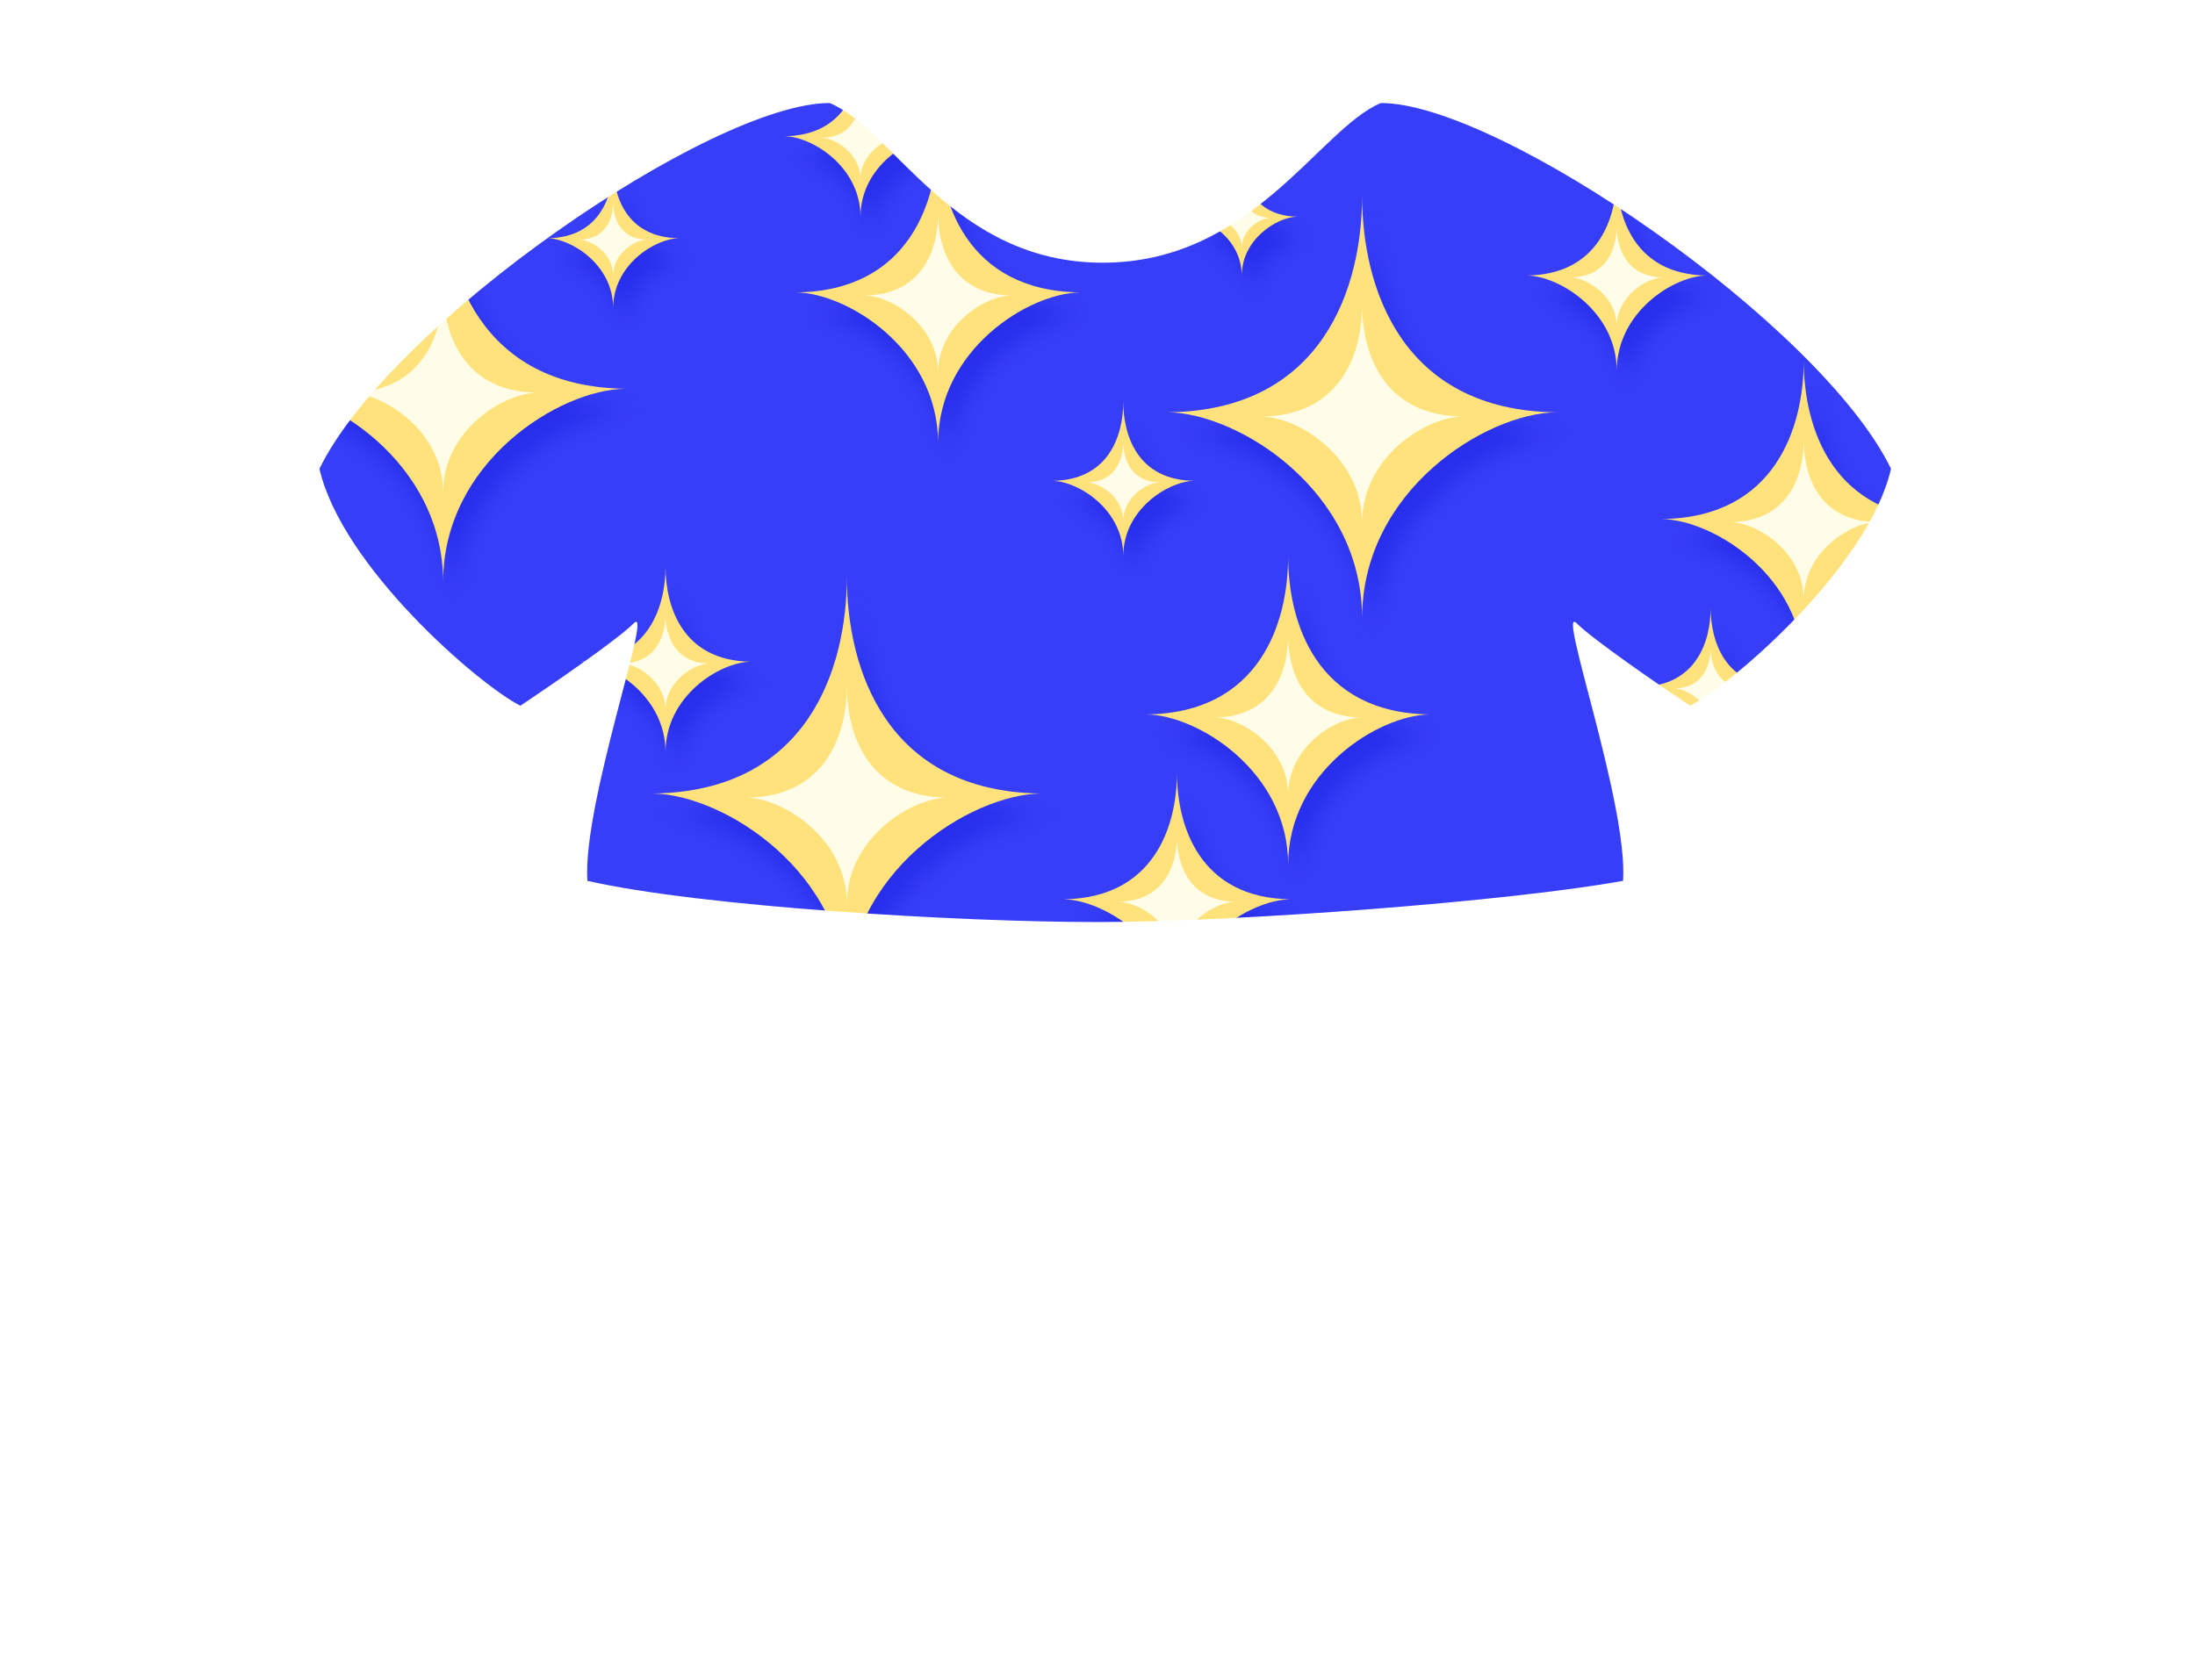
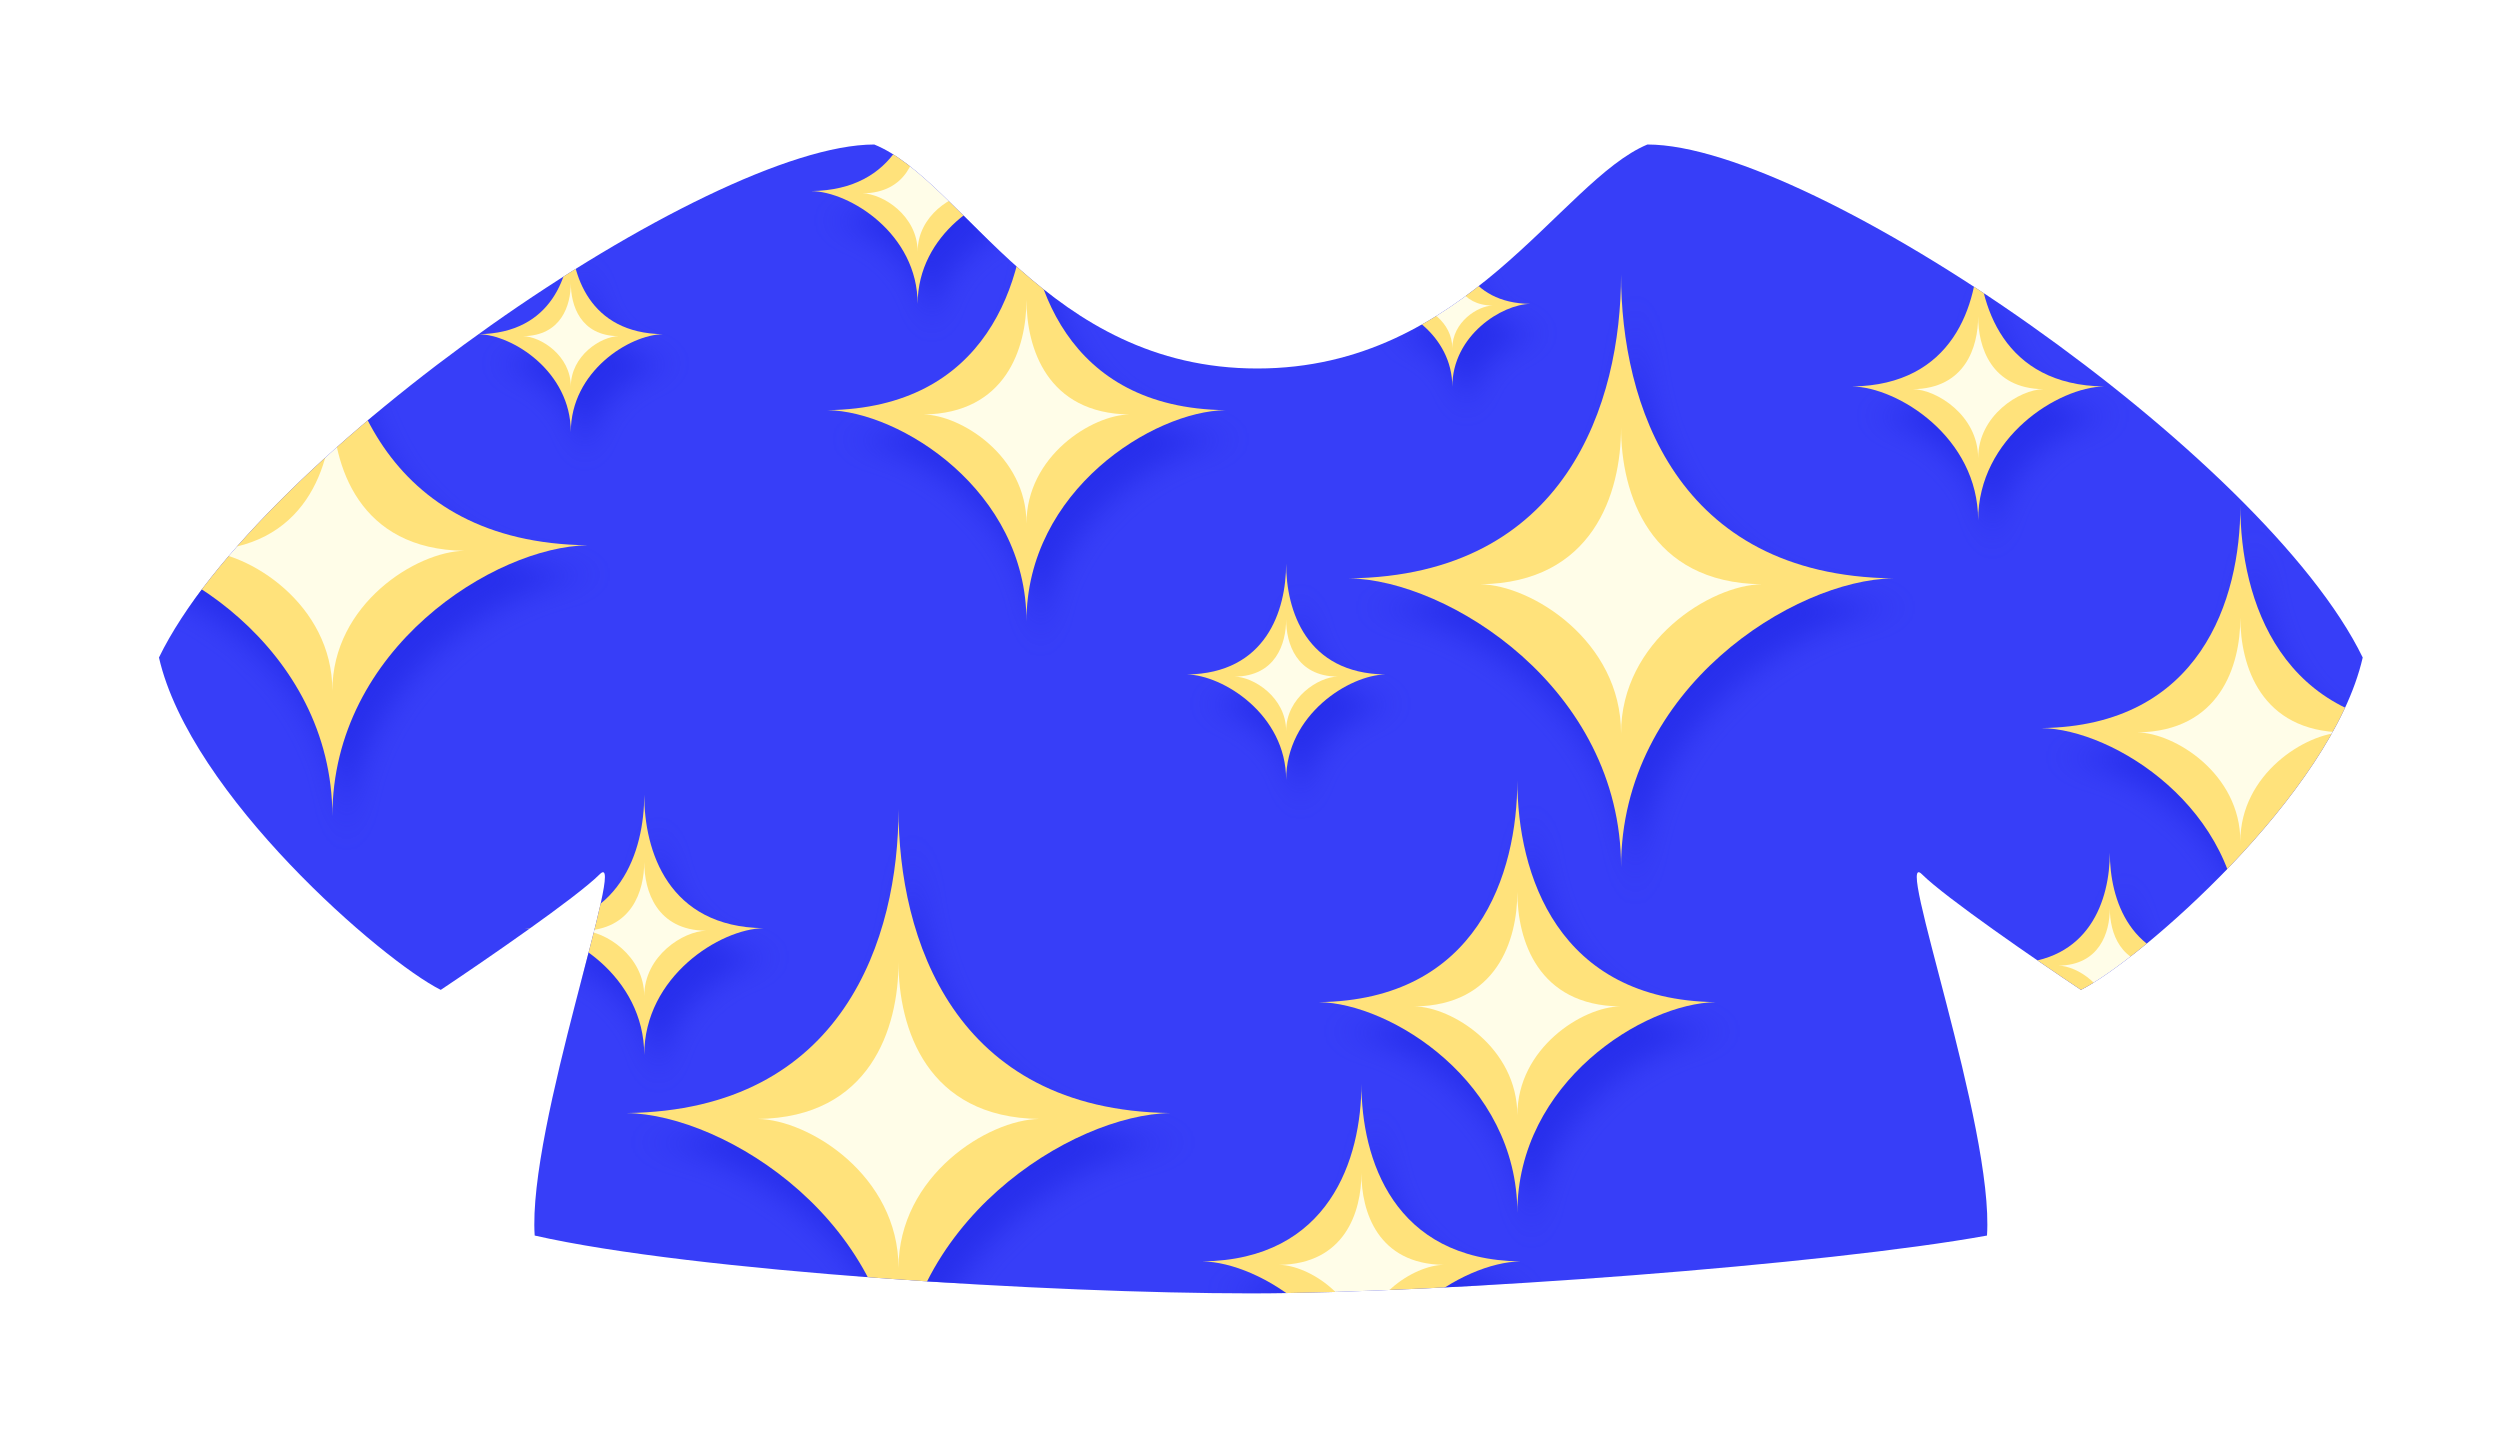
- <svg xmlns="http://www.w3.org/2000/svg" width="213" height="163" viewBox="0 0 213 163" fill="none">
-   <mask id="mask0" style="mask-type: alpha" maskUnits="userSpaceOnUse" x="31" y="10" width="153" height="80">
-     <path d="M31 45.5C37.8 31.5 69 10 80.5 10C86.667 12.5 92.5 25.5 107 25.5C121.5 25.5 128 12.5 134 10C145.5 10 176.7 31.5 183.5 45.5C181.333 55 168 66.5 164 68.5C161 66.5 154.6 62.1 153 60.5C151 58.5 158 78 157.5 85.5C146.5 87.5 120.1 89.5 106.5 89.5C92.9 89.5 68 88 57 85.5C56.5 78 63.5 58.5 61.5 60.5C59.9 62.1 53.5 66.5 50.5 68.5C46.5 66.5 33.167 55 31 45.5Z" fill="black" />
-   </mask>
-   <g mask="url(#mask0)">
+ <svg xmlns="http://www.w3.org/2000/svg" width="173" height="100" viewBox="0 0 173 100" fill="none">
+   <g clip-path="url(#clip0)" transform="translate(-20)">
    <rect width="213" height="163" fill="#373EF8" />
    <g filter="url(#filter0_d)">
      <path d="M101 77.023C101.117 77.025 101.236 77.026 101.355 77.026C101.238 77.023 101.12 77.022 101 77.023Z" fill="#FFE27B" />
      <path d="M82.177 56C82.177 64.867 78.401 76.838 63.355 77.023C70.165 77.113 82.177 84.603 82.177 97C82.177 84.603 94.19 77.113 101 77.023C85.954 76.838 82.177 64.867 82.177 56Z" fill="#FFE27B" />
      <path d="M91.913 77.431C91.974 77.432 92.035 77.433 92.097 77.433C92.036 77.431 91.975 77.431 91.913 77.431Z" fill="#FFFDE8" />
      <path d="M82.177 66.581C82.177 71.157 80.224 77.336 72.442 77.431C75.964 77.478 82.177 81.344 82.177 87.742C82.177 81.344 88.391 77.478 91.913 77.431C84.131 77.336 82.177 71.157 82.177 66.581Z" fill="#FFFDE8" />
    </g>
    <g filter="url(#filter1_d)">
      <path d="M165.61 26.743C165.664 26.743 165.719 26.744 165.774 26.744C165.72 26.742 165.665 26.742 165.61 26.743Z" fill="#FFE27B" />
      <path d="M156.887 17C156.887 21.109 155.137 26.657 148.165 26.743C151.32 26.784 156.887 30.255 156.887 36C156.887 30.255 162.454 26.784 165.61 26.743C158.637 26.657 156.887 21.109 156.887 17Z" fill="#FFE27B" />
      <path d="M161.399 26.932C161.427 26.932 161.455 26.932 161.484 26.932C161.456 26.931 161.427 26.931 161.399 26.932Z" fill="#FFFDE8" />
      <path d="M156.887 21.903C156.887 24.024 155.982 26.887 152.375 26.932C154.008 26.953 156.887 28.745 156.887 31.71C156.887 28.745 159.766 26.953 161.399 26.932C157.792 26.887 156.887 24.024 156.887 21.903Z" fill="#FFFDE8" />
    </g>
    <g filter="url(#filter2_d)">
      <path d="M138.741 69.348C138.827 69.349 138.913 69.349 139 69.349C138.915 69.347 138.828 69.347 138.741 69.348Z" fill="#FFE27B" />
      <path d="M125 54C125 60.473 122.243 69.212 111.259 69.348C116.231 69.413 125 74.881 125 83.931C125 74.881 133.769 69.413 138.741 69.348C127.757 69.212 125 60.473 125 54Z" fill="#FFE27B" />
      <path d="M132.107 69.645C132.152 69.646 132.196 69.646 132.241 69.646C132.197 69.645 132.153 69.645 132.107 69.645Z" fill="#FFFDE8" />
      <path d="M125 61.724C125 65.065 123.574 69.576 117.893 69.645C120.464 69.679 125 72.501 125 77.172C125 72.501 129.536 69.679 132.107 69.645C126.426 69.576 125 65.065 125 61.724Z" fill="#FFFDE8" />
    </g>
    <g filter="url(#filter3_d)">
      <path d="M151 40.023C151.117 40.025 151.236 40.026 151.355 40.026C151.238 40.023 151.12 40.022 151 40.023Z" fill="#FFE27B" />
      <path d="M132.177 19C132.177 27.866 128.401 39.838 113.355 40.023C120.165 40.113 132.177 47.603 132.177 60C132.177 47.603 144.19 40.113 151 40.023C135.954 39.838 132.177 27.866 132.177 19Z" fill="#FFE27B" />
      <path d="M141.913 40.431C141.974 40.432 142.035 40.433 142.097 40.433C142.036 40.431 141.975 40.431 141.913 40.431Z" fill="#FFFDE8" />
      <path d="M132.177 29.581C132.177 34.157 130.224 40.336 122.442 40.431C125.964 40.478 132.177 44.344 132.177 50.742C132.177 44.344 138.391 40.478 141.913 40.431C134.131 40.336 132.177 34.157 132.177 29.581Z" fill="#FFFDE8" />
    </g>
    <g filter="url(#filter4_d)">
      <path d="M115.87 46.674C115.913 46.674 115.957 46.675 116 46.675C115.957 46.673 115.914 46.673 115.87 46.674Z" fill="#FFE27B" />
      <path d="M109 39C109 42.236 107.622 46.606 102.13 46.674C104.615 46.706 109 49.441 109 53.965C109 49.441 113.385 46.706 115.87 46.674C110.378 46.606 109 42.236 109 39Z" fill="#FFE27B" />
      <path d="M112.554 46.823C112.576 46.823 112.598 46.823 112.621 46.823C112.599 46.823 112.576 46.822 112.554 46.823Z" fill="#FFFDE8" />
      <path d="M109 42.862C109 44.532 108.287 46.788 105.446 46.823C106.732 46.84 109 48.251 109 50.586C109 48.251 111.268 46.84 112.554 46.823C109.713 46.788 109 44.532 109 42.862Z" fill="#FFFDE8" />
    </g>
    <g filter="url(#filter5_d)">
      <path d="M172.87 66.674C172.913 66.674 172.957 66.675 173 66.675C172.957 66.674 172.914 66.673 172.87 66.674Z" fill="#FFE27B" />
      <path d="M166 59C166 62.236 164.622 66.606 159.13 66.674C161.615 66.707 166 69.441 166 73.966C166 69.441 170.385 66.707 172.87 66.674C167.378 66.606 166 62.236 166 59Z" fill="#FFE27B" />
      <path d="M169.554 66.823C169.576 66.823 169.598 66.823 169.621 66.823C169.599 66.823 169.576 66.822 169.554 66.823Z" fill="#FFFDE8" />
      <path d="M166 62.862C166 64.532 165.287 66.788 162.446 66.823C163.732 66.84 166 68.251 166 70.586C166 68.251 168.268 66.84 169.554 66.823C166.713 66.788 166 64.532 166 62.862Z" fill="#FFFDE8" />
    </g>
    <g filter="url(#filter6_d)">
      <path d="M125.898 21.029C125.932 21.03 125.966 21.03 126 21.03C125.967 21.029 125.933 21.029 125.898 21.029Z" fill="#FFE27B" />
      <path d="M120.5 15C120.5 17.543 119.417 20.976 115.102 21.029C117.055 21.055 120.5 23.203 120.5 26.759C120.5 23.203 123.945 21.055 125.898 21.029C121.583 20.976 120.5 17.543 120.5 15Z" fill="#FFE27B" />
      <path d="M123.292 21.146C123.31 21.147 123.327 21.147 123.345 21.147C123.328 21.146 123.31 21.146 123.292 21.146Z" fill="#FFFDE8" />
      <path d="M120.5 18.035C120.5 19.347 119.94 21.119 117.708 21.146C118.718 21.16 120.5 22.268 120.5 24.104C120.5 22.268 122.282 21.16 123.292 21.146C121.06 21.119 120.5 19.347 120.5 18.035Z" fill="#FFFDE8" />
    </g>
    <g filter="url(#filter7_d)">
      <path d="M125.212 87.289C125.281 87.29 125.35 87.29 125.419 87.29C125.351 87.288 125.282 87.288 125.212 87.289Z" fill="#FFE27B" />
      <path d="M114.21 75C114.21 80.183 112.002 87.18 103.208 87.289C107.188 87.341 114.21 91.719 114.21 98.966C114.21 91.719 121.231 87.341 125.212 87.289C116.417 87.18 114.21 80.183 114.21 75Z" fill="#FFE27B" />
      <path d="M119.9 87.527C119.936 87.528 119.972 87.528 120.008 87.528C119.973 87.527 119.937 87.527 119.9 87.527Z" fill="#FFFDE8" />
      <path d="M114.21 81.185C114.21 83.86 113.068 87.471 108.519 87.527C110.578 87.554 114.21 89.814 114.21 93.554C114.21 89.814 117.841 87.554 119.9 87.527C115.351 87.471 114.21 83.86 114.21 81.185Z" fill="#FFFDE8" />
    </g>
    <g filter="url(#filter8_d)">
      <path d="M60.667 37.733C60.777 37.734 60.888 37.735 61 37.735C60.89 37.732 60.779 37.731 60.667 37.733Z" fill="#FFE27B" />
      <path d="M43 18C43 26.322 39.456 37.559 25.333 37.733C31.725 37.817 43 44.847 43 56.483C43 44.847 54.275 37.817 60.667 37.733C46.544 37.559 43 26.322 43 18Z" fill="#FFE27B" />
      <path d="M52.138 38.116C52.195 38.116 52.253 38.117 52.31 38.117C52.254 38.115 52.196 38.115 52.138 38.116Z" fill="#FFFDE8" />
      <path d="M43 27.931C43 32.226 41.167 38.026 33.862 38.116C37.168 38.159 43 41.788 43 47.793C43 41.788 48.832 38.159 52.138 38.116C44.833 38.026 43 32.226 43 27.931Z" fill="#FFFDE8" />
    </g>
    <g filter="url(#filter9_d)">
      <path d="M65.88 23.126C65.919 23.126 65.96 23.126 66 23.126C65.96 23.125 65.92 23.125 65.88 23.126Z" fill="#FFE27B" />
      <path d="M59.5 16C59.5 19.005 58.22 23.063 53.12 23.126C55.429 23.156 59.5 25.695 59.5 29.897C59.5 25.695 63.571 23.156 65.88 23.126C60.78 23.063 59.5 19.005 59.5 16Z" fill="#FFE27B" />
      <path d="M62.8 23.264C62.82 23.264 62.841 23.264 62.862 23.264C62.842 23.264 62.821 23.264 62.8 23.264Z" fill="#FFFDE8" />
      <path d="M59.5 19.586C59.5 21.137 58.838 23.232 56.2 23.264C57.394 23.28 59.5 24.59 59.5 26.759C59.5 24.59 61.606 23.28 62.8 23.264C60.162 23.232 59.5 21.137 59.5 19.586Z" fill="#FFFDE8" />
    </g>
    <g filter="url(#filter10_d)">
      <path d="M72.844 64.23C72.896 64.23 72.948 64.231 73 64.231C72.949 64.229 72.897 64.229 72.844 64.23Z" fill="#FFE27B" />
      <path d="M64.581 55C64.581 58.893 62.923 64.148 56.317 64.23C59.307 64.269 64.581 67.558 64.581 73C64.581 67.558 69.854 64.269 72.844 64.23C66.239 64.148 64.581 58.893 64.581 55Z" fill="#FFE27B" />
      <path d="M68.855 64.409C68.882 64.409 68.909 64.409 68.936 64.409C68.909 64.409 68.882 64.409 68.855 64.409Z" fill="#FFFDE8" />
      <path d="M64.581 59.645C64.581 61.654 63.723 64.367 60.306 64.409C61.853 64.429 64.581 66.126 64.581 68.936C64.581 66.126 67.308 64.429 68.855 64.409C65.438 64.367 64.581 61.654 64.581 59.645Z" fill="#FFFDE8" />
    </g>
    <g filter="url(#filter11_d)">
      <path d="M104.805 28.383C104.891 28.384 104.977 28.385 105.065 28.385C104.979 28.382 104.892 28.382 104.805 28.383Z" fill="#FFE27B" />
      <path d="M91.032 13C91.032 19.488 88.269 28.247 77.26 28.383C82.243 28.448 91.032 33.929 91.032 43C91.032 33.929 99.822 28.448 104.805 28.383C93.795 28.247 91.032 19.488 91.032 13Z" fill="#FFE27B" />
      <path d="M98.156 28.682C98.2 28.682 98.245 28.682 98.29 28.682C98.246 28.681 98.201 28.681 98.156 28.682Z" fill="#FFFDE8" />
      <path d="M91.032 20.742C91.032 24.09 89.603 28.612 83.909 28.682C86.486 28.715 91.032 31.544 91.032 36.226C91.032 31.544 95.579 28.715 98.156 28.682C92.461 28.612 91.032 24.09 91.032 20.742Z" fill="#FFFDE8" />
    </g>
    <g filter="url(#filter12_d)">
      <path d="M188.805 50.383C188.891 50.384 188.977 50.385 189.065 50.385C188.979 50.382 188.892 50.382 188.805 50.383Z" fill="#FFE27B" />
      <path d="M175.032 35C175.032 41.488 172.269 50.247 161.26 50.383C166.243 50.449 175.032 55.929 175.032 65C175.032 55.929 183.822 50.449 188.805 50.383C177.795 50.247 175.032 41.488 175.032 35Z" fill="#FFE27B" />
      <path d="M182.156 50.682C182.2 50.682 182.245 50.682 182.29 50.682C182.246 50.681 182.201 50.681 182.156 50.682Z" fill="#FFFDE8" />
      <path d="M175.032 42.742C175.032 46.09 173.603 50.612 167.909 50.682C170.486 50.715 175.032 53.544 175.032 58.226C175.032 53.544 179.578 50.715 182.156 50.682C176.461 50.612 175.032 46.09 175.032 42.742Z" fill="#FFFDE8" />
    </g>
    <g filter="url(#filter13_d)">
      <path d="M90.861 13.222C90.907 13.223 90.953 13.223 91 13.223C90.954 13.222 90.908 13.221 90.861 13.222Z" fill="#FFE27B" />
      <path d="M83.5 5C83.5 8.468 82.023 13.149 76.139 13.222C78.802 13.257 83.5 16.186 83.5 21.035C83.5 16.186 88.198 13.257 90.861 13.222C84.977 13.149 83.5 8.468 83.5 5Z" fill="#FFE27B" />
      <path d="M87.307 13.382C87.331 13.382 87.355 13.382 87.379 13.382C87.356 13.381 87.332 13.381 87.307 13.382Z" fill="#FFFDE8" />
      <path d="M83.5 9.138C83.5 10.928 82.736 13.344 79.692 13.382C81.07 13.4 83.5 14.912 83.5 17.414C83.5 14.912 85.93 13.4 87.307 13.382C84.264 13.344 83.5 10.928 83.5 9.138Z" fill="#FFFDE8" />
    </g>
  </g>
  <defs>
+     <clipPath id="clip0" x="31" y="10" width="153" height="80">
+       <path d="M31 45.5C37.8 31.5 69 10 80.5 10C86.667 12.5 92.5 25.5 107 25.5C121.5 25.5 128 12.5 134 10C145.5 10 176.7 31.5 183.5 45.5C181.333 55 168 66.5 164 68.5C161 66.5 154.6 62.1 153 60.5C151 58.5 158 78 157.5 85.5C146.5 87.5 120.1 89.5 106.5 89.5C92.9 89.5 68 88 57 85.5C56.5 78 63.5 58.5 61.5 60.5C59.9 62.1 53.5 66.5 50.5 68.5C46.5 66.5 33.167 55 31 45.5Z" />
+     </clipPath>
    <filter id="filter0_d" x="62.355" y="56" width="41.999" height="45" filterUnits="userSpaceOnUse" color-interpolation-filters="sRGB">
      <feFlood flood-opacity="0" result="BackgroundImageFix" />
      <feColorMatrix in="SourceAlpha" type="matrix" values="0 0 0 0 0 0 0 0 0 0 0 0 0 0 0 0 0 0 127 0" result="hardAlpha" />
      <feOffset dx="1" dy="2" />
      <feGaussianBlur stdDeviation="1" />
      <feColorMatrix type="matrix" values="0 0 0 0 0.128 0 0 0 0 0.156 0 0 0 0 0.904 0 0 0 0.7 0" />
      <feBlend mode="normal" in2="BackgroundImageFix" result="effect1_dropShadow" />
      <feBlend mode="normal" in="SourceGraphic" in2="effect1_dropShadow" result="shape" />
    </filter>
    <filter id="filter1_d" x="147.165" y="17" width="21.61" height="23" filterUnits="userSpaceOnUse" color-interpolation-filters="sRGB">
      <feFlood flood-opacity="0" result="BackgroundImageFix" />
      <feColorMatrix in="SourceAlpha" type="matrix" values="0 0 0 0 0 0 0 0 0 0 0 0 0 0 0 0 0 0 127 0" result="hardAlpha" />
      <feOffset dx="1" dy="2" />
      <feGaussianBlur stdDeviation="1" />
      <feColorMatrix type="matrix" values="0 0 0 0 0.128 0 0 0 0 0.156 0 0 0 0 0.904 0 0 0 0.7 0" />
      <feBlend mode="normal" in2="BackgroundImageFix" result="effect1_dropShadow" />
      <feBlend mode="normal" in="SourceGraphic" in2="effect1_dropShadow" result="shape" />
    </filter>
    <filter id="filter2_d" x="110.259" y="54" width="31.741" height="33.931" filterUnits="userSpaceOnUse" color-interpolation-filters="sRGB">
      <feFlood flood-opacity="0" result="BackgroundImageFix" />
      <feColorMatrix in="SourceAlpha" type="matrix" values="0 0 0 0 0 0 0 0 0 0 0 0 0 0 0 0 0 0 127 0" result="hardAlpha" />
      <feOffset dx="1" dy="2" />
      <feGaussianBlur stdDeviation="1" />
      <feColorMatrix type="matrix" values="0 0 0 0 0.128 0 0 0 0 0.156 0 0 0 0 0.904 0 0 0 0.7 0" />
      <feBlend mode="normal" in2="BackgroundImageFix" result="effect1_dropShadow" />
      <feBlend mode="normal" in="SourceGraphic" in2="effect1_dropShadow" result="shape" />
    </filter>
    <filter id="filter3_d" x="112.355" y="19" width="41.999" height="45" filterUnits="userSpaceOnUse" color-interpolation-filters="sRGB">
      <feFlood flood-opacity="0" result="BackgroundImageFix" />
      <feColorMatrix in="SourceAlpha" type="matrix" values="0 0 0 0 0 0 0 0 0 0 0 0 0 0 0 0 0 0 127 0" result="hardAlpha" />
      <feOffset dx="1" dy="2" />
      <feGaussianBlur stdDeviation="1" />
      <feColorMatrix type="matrix" values="0 0 0 0 0.128 0 0 0 0 0.156 0 0 0 0 0.904 0 0 0 0.7 0" />
      <feBlend mode="normal" in2="BackgroundImageFix" result="effect1_dropShadow" />
      <feBlend mode="normal" in="SourceGraphic" in2="effect1_dropShadow" result="shape" />
    </filter>
    <filter id="filter4_d" x="101.13" y="39" width="17.87" height="18.965" filterUnits="userSpaceOnUse" color-interpolation-filters="sRGB">
      <feFlood flood-opacity="0" result="BackgroundImageFix" />
      <feColorMatrix in="SourceAlpha" type="matrix" values="0 0 0 0 0 0 0 0 0 0 0 0 0 0 0 0 0 0 127 0" result="hardAlpha" />
      <feOffset dx="1" dy="2" />
      <feGaussianBlur stdDeviation="1" />
      <feColorMatrix type="matrix" values="0 0 0 0 0.128 0 0 0 0 0.156 0 0 0 0 0.904 0 0 0 0.7 0" />
      <feBlend mode="normal" in2="BackgroundImageFix" result="effect1_dropShadow" />
      <feBlend mode="normal" in="SourceGraphic" in2="effect1_dropShadow" result="shape" />
    </filter>
    <filter id="filter5_d" x="158.13" y="59" width="17.87" height="18.965" filterUnits="userSpaceOnUse" color-interpolation-filters="sRGB">
      <feFlood flood-opacity="0" result="BackgroundImageFix" />
      <feColorMatrix in="SourceAlpha" type="matrix" values="0 0 0 0 0 0 0 0 0 0 0 0 0 0 0 0 0 0 127 0" result="hardAlpha" />
      <feOffset dx="1" dy="2" />
      <feGaussianBlur stdDeviation="1" />
      <feColorMatrix type="matrix" values="0 0 0 0 0.128 0 0 0 0 0.156 0 0 0 0 0.904 0 0 0 0.7 0" />
      <feBlend mode="normal" in2="BackgroundImageFix" result="effect1_dropShadow" />
      <feBlend mode="normal" in="SourceGraphic" in2="effect1_dropShadow" result="shape" />
    </filter>
    <filter id="filter6_d" x="114.102" y="15" width="14.898" height="15.759" filterUnits="userSpaceOnUse" color-interpolation-filters="sRGB">
      <feFlood flood-opacity="0" result="BackgroundImageFix" />
      <feColorMatrix in="SourceAlpha" type="matrix" values="0 0 0 0 0 0 0 0 0 0 0 0 0 0 0 0 0 0 127 0" result="hardAlpha" />
      <feOffset dx="1" dy="2" />
      <feGaussianBlur stdDeviation="1" />
      <feColorMatrix type="matrix" values="0 0 0 0 0.128 0 0 0 0 0.156 0 0 0 0 0.904 0 0 0 0.7 0" />
      <feBlend mode="normal" in2="BackgroundImageFix" result="effect1_dropShadow" />
      <feBlend mode="normal" in="SourceGraphic" in2="effect1_dropShadow" result="shape" />
    </filter>
    <filter id="filter7_d" x="102.208" y="75" width="26.212" height="27.966" filterUnits="userSpaceOnUse" color-interpolation-filters="sRGB">
      <feFlood flood-opacity="0" result="BackgroundImageFix" />
      <feColorMatrix in="SourceAlpha" type="matrix" values="0 0 0 0 0 0 0 0 0 0 0 0 0 0 0 0 0 0 127 0" result="hardAlpha" />
      <feOffset dx="1" dy="2" />
      <feGaussianBlur stdDeviation="1" />
      <feColorMatrix type="matrix" values="0 0 0 0 0.128 0 0 0 0 0.156 0 0 0 0 0.904 0 0 0 0.7 0" />
      <feBlend mode="normal" in2="BackgroundImageFix" result="effect1_dropShadow" />
      <feBlend mode="normal" in="SourceGraphic" in2="effect1_dropShadow" result="shape" />
    </filter>
    <filter id="filter8_d" x="24.334" y="18" width="39.666" height="42.483" filterUnits="userSpaceOnUse" color-interpolation-filters="sRGB">
      <feFlood flood-opacity="0" result="BackgroundImageFix" />
      <feColorMatrix in="SourceAlpha" type="matrix" values="0 0 0 0 0 0 0 0 0 0 0 0 0 0 0 0 0 0 127 0" result="hardAlpha" />
      <feOffset dx="1" dy="2" />
      <feGaussianBlur stdDeviation="1" />
      <feColorMatrix type="matrix" values="0 0 0 0 0.128 0 0 0 0 0.156 0 0 0 0 0.904 0 0 0 0.7 0" />
      <feBlend mode="normal" in2="BackgroundImageFix" result="effect1_dropShadow" />
      <feBlend mode="normal" in="SourceGraphic" in2="effect1_dropShadow" result="shape" />
    </filter>
    <filter id="filter9_d" x="52.12" y="16" width="16.88" height="17.896" filterUnits="userSpaceOnUse" color-interpolation-filters="sRGB">
      <feFlood flood-opacity="0" result="BackgroundImageFix" />
      <feColorMatrix in="SourceAlpha" type="matrix" values="0 0 0 0 0 0 0 0 0 0 0 0 0 0 0 0 0 0 127 0" result="hardAlpha" />
      <feOffset dx="1" dy="2" />
      <feGaussianBlur stdDeviation="1" />
      <feColorMatrix type="matrix" values="0 0 0 0 0.128 0 0 0 0 0.156 0 0 0 0 0.904 0 0 0 0.7 0" />
      <feBlend mode="normal" in2="BackgroundImageFix" result="effect1_dropShadow" />
      <feBlend mode="normal" in="SourceGraphic" in2="effect1_dropShadow" result="shape" />
    </filter>
    <filter id="filter10_d" x="55.317" y="55" width="20.683" height="22" filterUnits="userSpaceOnUse" color-interpolation-filters="sRGB">
      <feFlood flood-opacity="0" result="BackgroundImageFix" />
      <feColorMatrix in="SourceAlpha" type="matrix" values="0 0 0 0 0 0 0 0 0 0 0 0 0 0 0 0 0 0 127 0" result="hardAlpha" />
      <feOffset dx="1" dy="2" />
      <feGaussianBlur stdDeviation="1" />
      <feColorMatrix type="matrix" values="0 0 0 0 0.128 0 0 0 0 0.156 0 0 0 0 0.904 0 0 0 0.7 0" />
      <feBlend mode="normal" in2="BackgroundImageFix" result="effect1_dropShadow" />
      <feBlend mode="normal" in="SourceGraphic" in2="effect1_dropShadow" result="shape" />
    </filter>
    <filter id="filter11_d" x="76.26" y="13" width="31.804" height="34" filterUnits="userSpaceOnUse" color-interpolation-filters="sRGB">
      <feFlood flood-opacity="0" result="BackgroundImageFix" />
      <feColorMatrix in="SourceAlpha" type="matrix" values="0 0 0 0 0 0 0 0 0 0 0 0 0 0 0 0 0 0 127 0" result="hardAlpha" />
      <feOffset dx="1" dy="2" />
      <feGaussianBlur stdDeviation="1" />
      <feColorMatrix type="matrix" values="0 0 0 0 0.128 0 0 0 0 0.156 0 0 0 0 0.904 0 0 0 0.7 0" />
      <feBlend mode="normal" in2="BackgroundImageFix" result="effect1_dropShadow" />
      <feBlend mode="normal" in="SourceGraphic" in2="effect1_dropShadow" result="shape" />
    </filter>
    <filter id="filter12_d" x="160.26" y="35" width="31.804" height="34" filterUnits="userSpaceOnUse" color-interpolation-filters="sRGB">
      <feFlood flood-opacity="0" result="BackgroundImageFix" />
      <feColorMatrix in="SourceAlpha" type="matrix" values="0 0 0 0 0 0 0 0 0 0 0 0 0 0 0 0 0 0 127 0" result="hardAlpha" />
      <feOffset dx="1" dy="2" />
      <feGaussianBlur stdDeviation="1" />
      <feColorMatrix type="matrix" values="0 0 0 0 0.128 0 0 0 0 0.156 0 0 0 0 0.904 0 0 0 0.7 0" />
      <feBlend mode="normal" in2="BackgroundImageFix" result="effect1_dropShadow" />
      <feBlend mode="normal" in="SourceGraphic" in2="effect1_dropShadow" result="shape" />
    </filter>
    <filter id="filter13_d" x="75.139" y="5" width="18.861" height="20.035" filterUnits="userSpaceOnUse" color-interpolation-filters="sRGB">
      <feFlood flood-opacity="0" result="BackgroundImageFix" />
      <feColorMatrix in="SourceAlpha" type="matrix" values="0 0 0 0 0 0 0 0 0 0 0 0 0 0 0 0 0 0 127 0" result="hardAlpha" />
      <feOffset dx="1" dy="2" />
      <feGaussianBlur stdDeviation="1" />
      <feColorMatrix type="matrix" values="0 0 0 0 0.128 0 0 0 0 0.156 0 0 0 0 0.904 0 0 0 0.7 0" />
      <feBlend mode="normal" in2="BackgroundImageFix" result="effect1_dropShadow" />
      <feBlend mode="normal" in="SourceGraphic" in2="effect1_dropShadow" result="shape" />
    </filter>
  </defs>
</svg>
